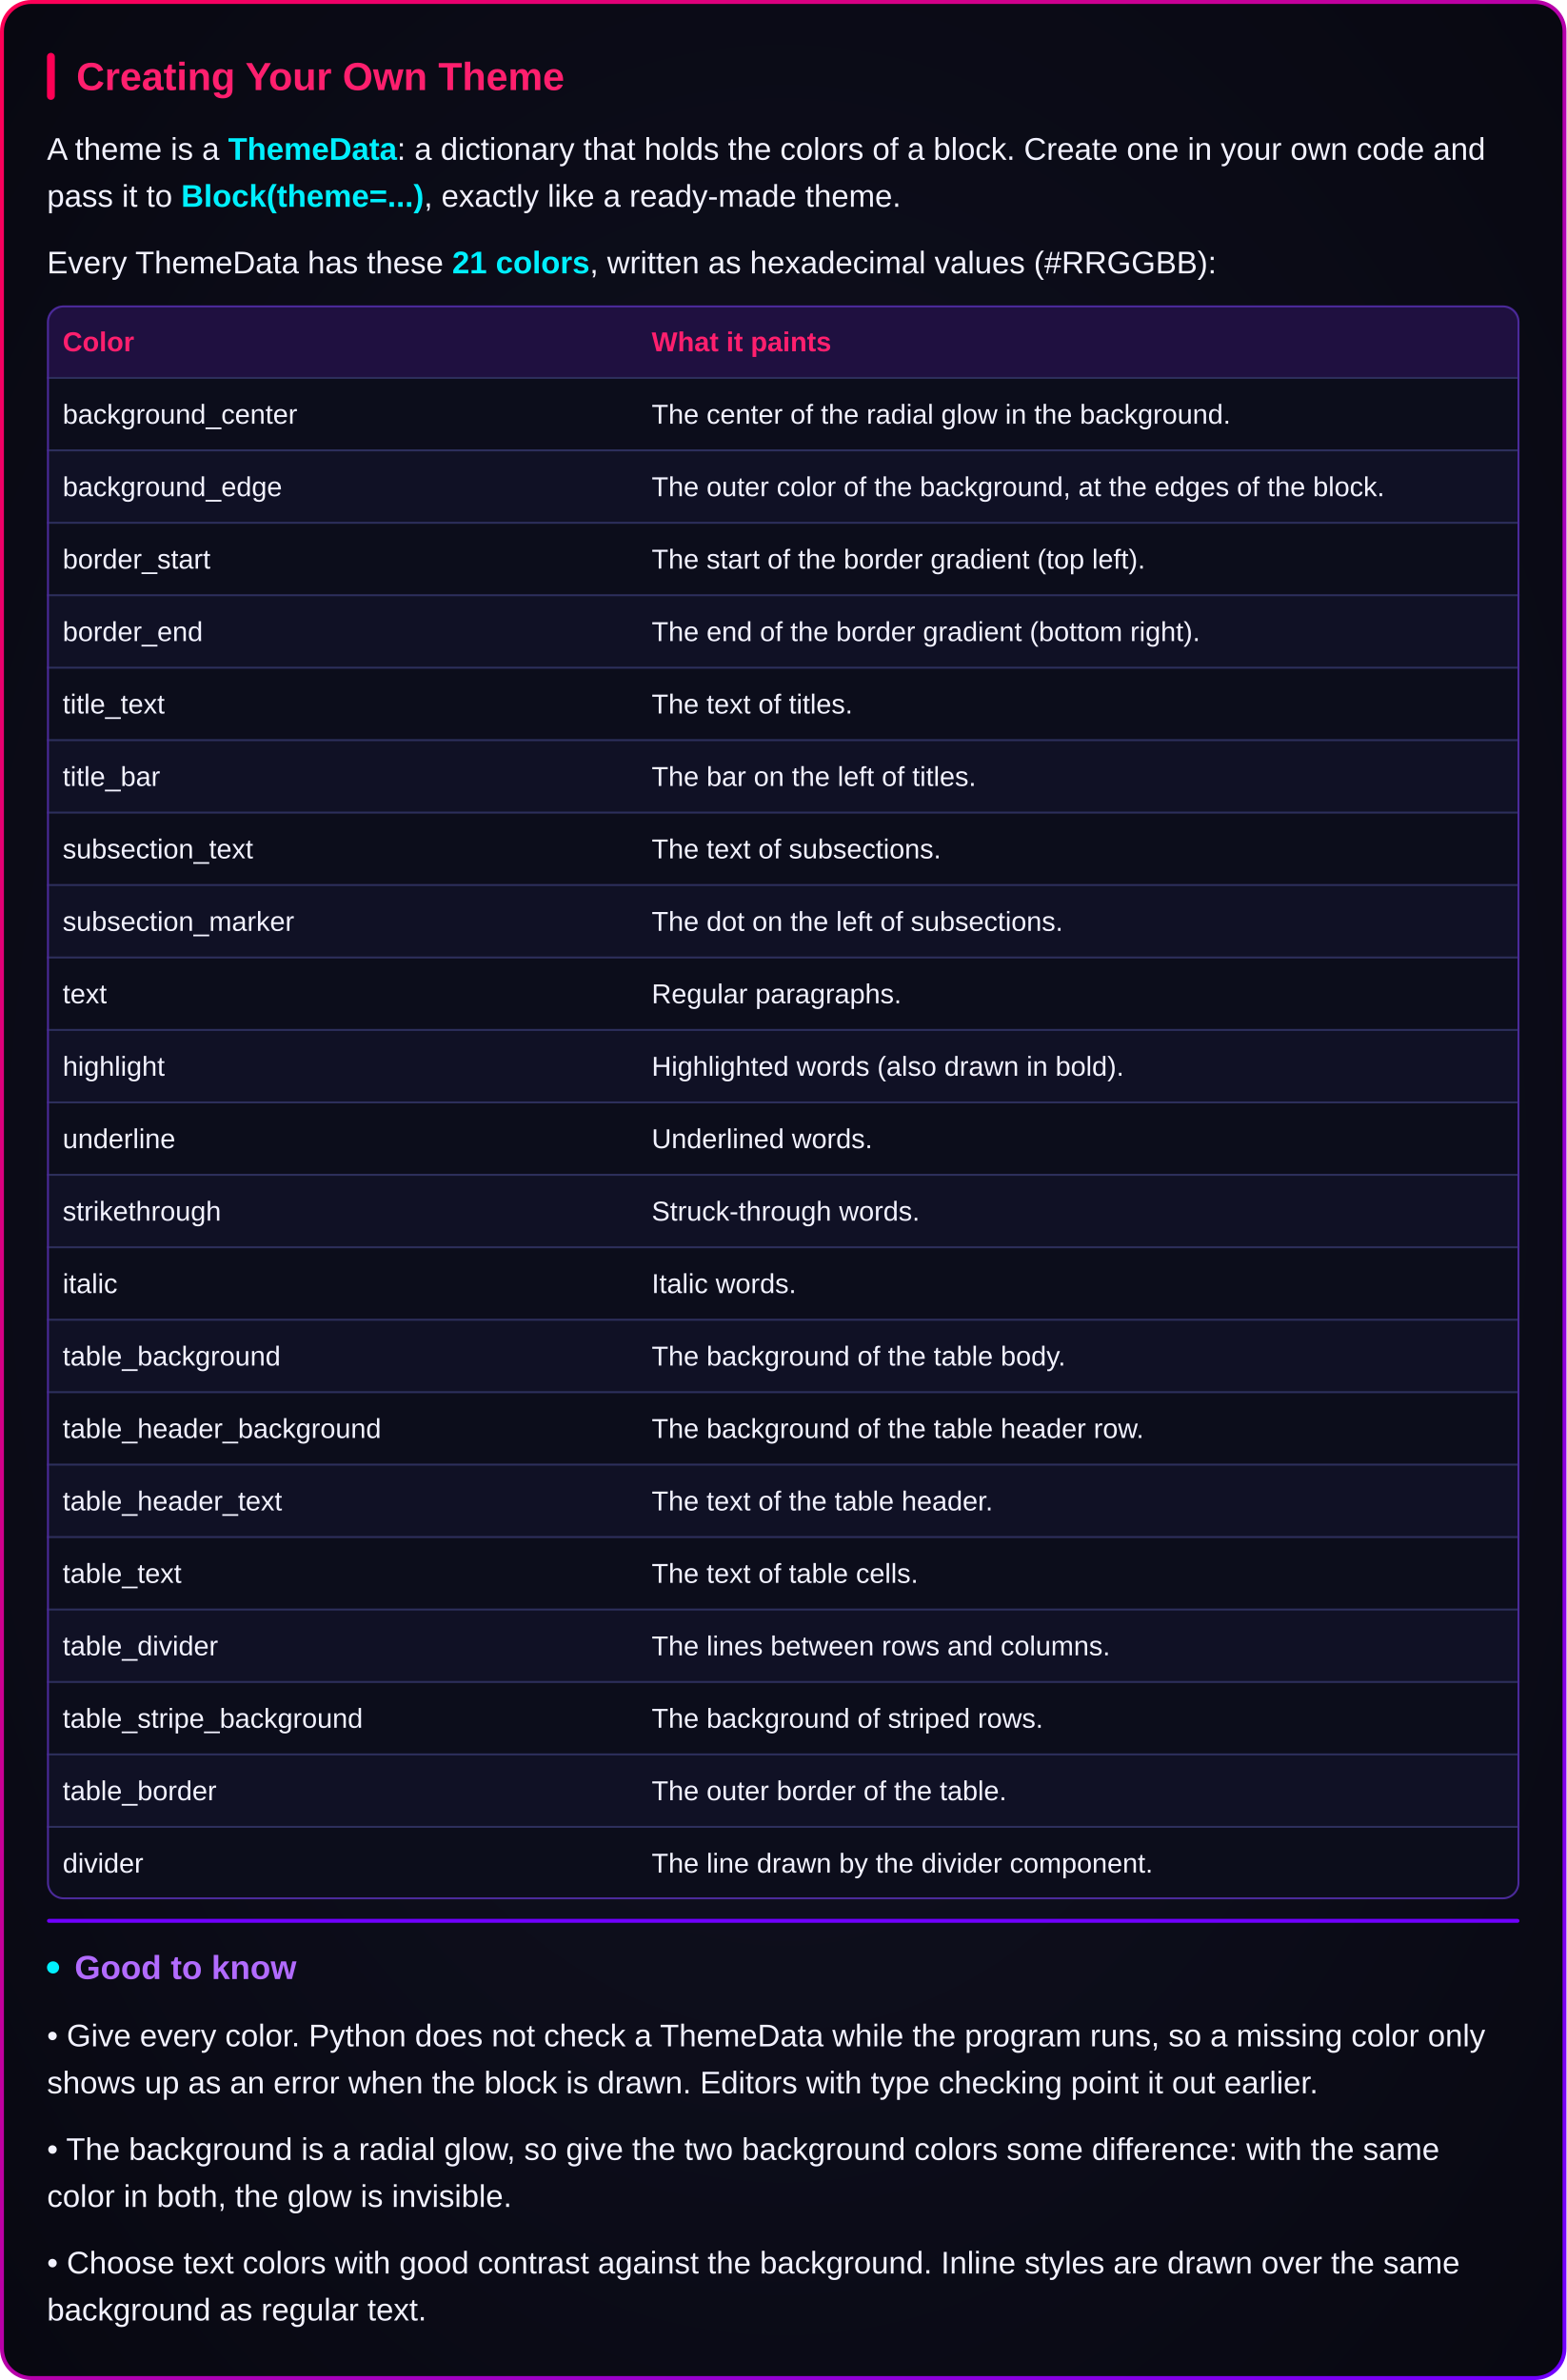
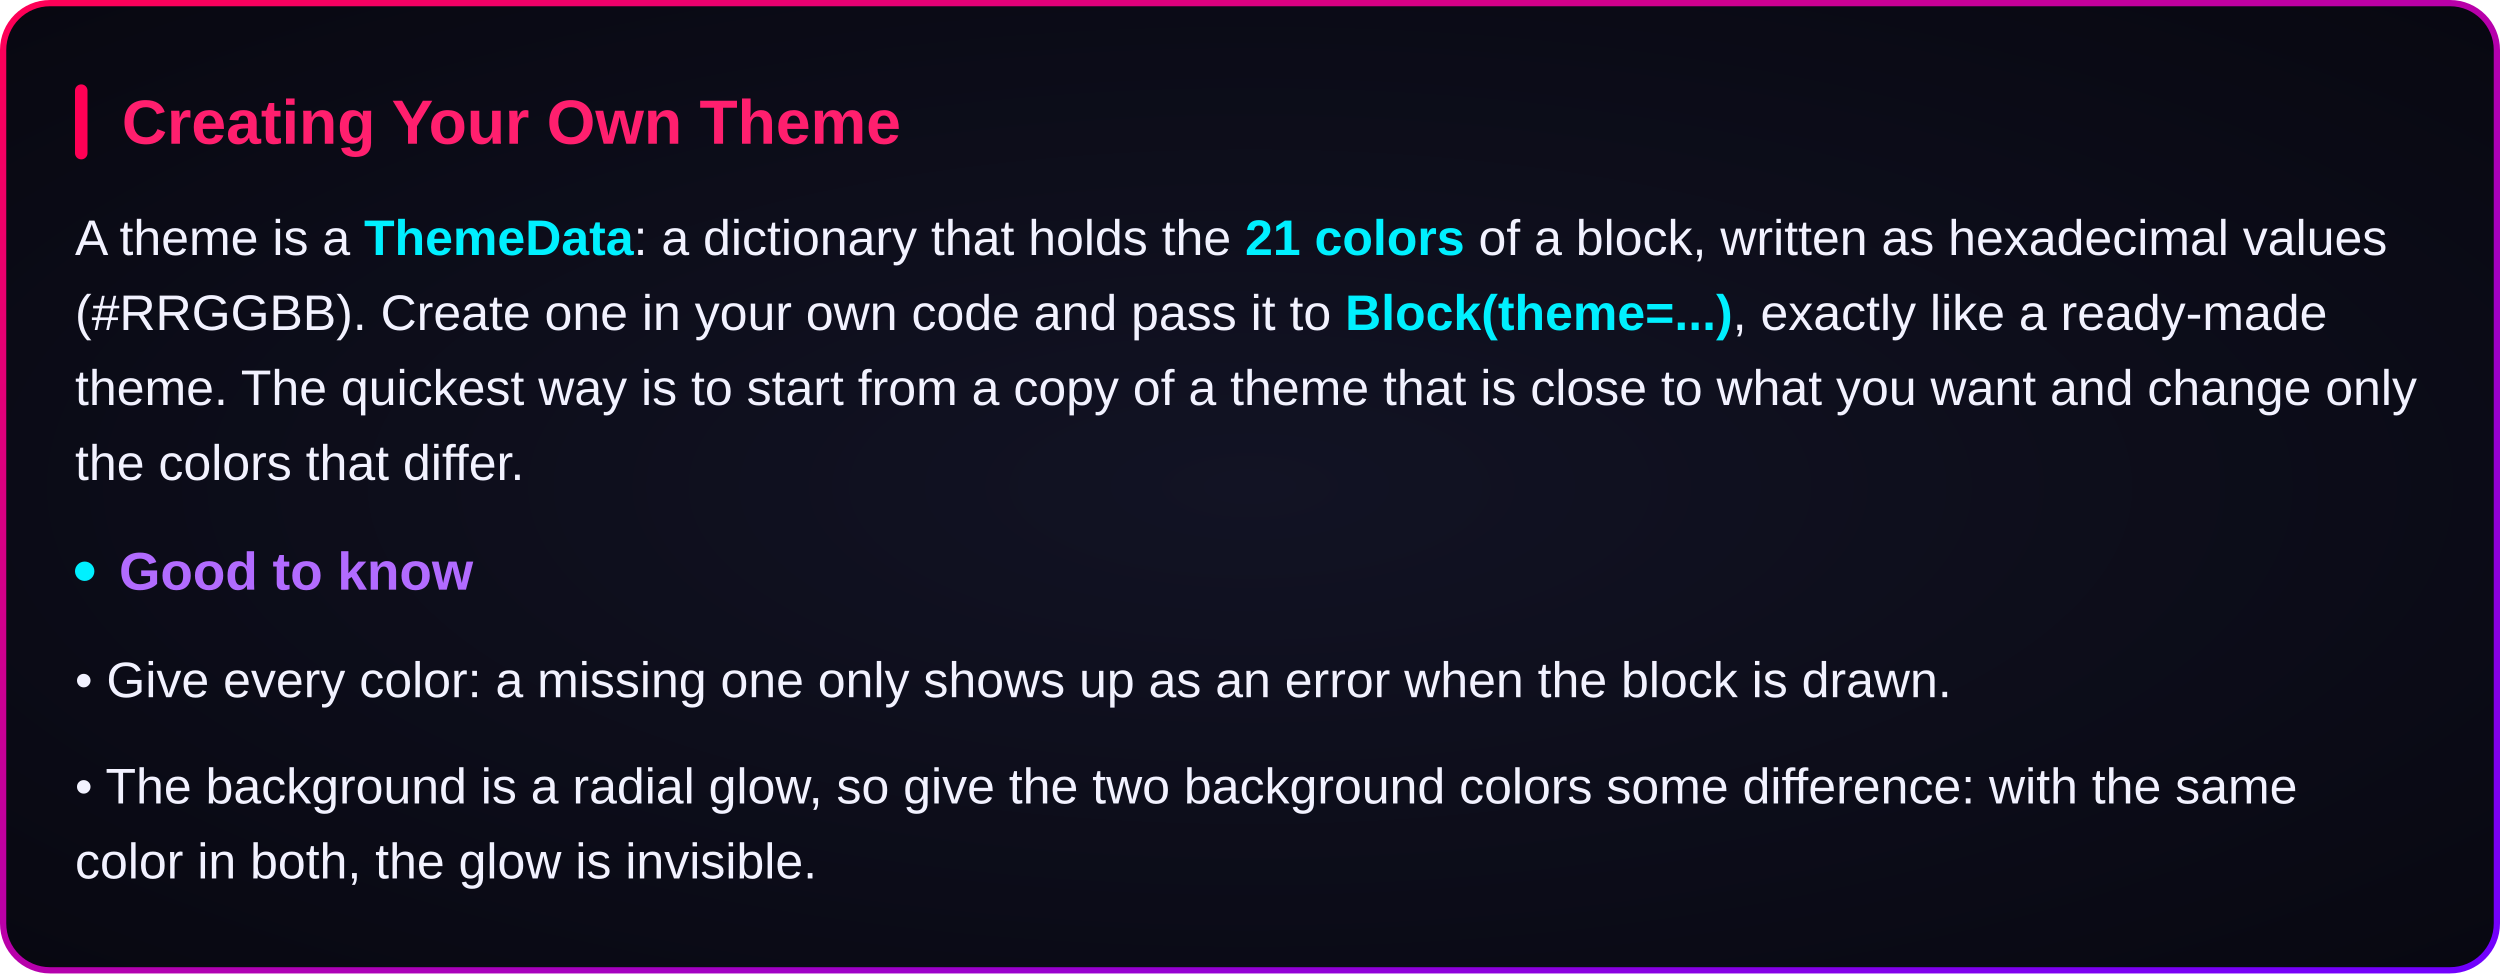
- <svg xmlns="http://www.w3.org/2000/svg" width="800" height="1215.5" viewBox="0 0 800 1215.5">
+ <svg xmlns="http://www.w3.org/2000/svg" width="800" height="311.5" viewBox="0 0 800 311.5">
  <style>
@keyframes fadein-ac8a6a58 {
0% { opacity: 0; transform: translate(0px, 0px) rotate(0deg) scale(1, 1); } 100% { opacity: 1; transform: translate(0px, 0px) rotate(0deg) scale(1, 1); }
}
.fadein-ac8a6a58 {
  animation: fadein-ac8a6a58 0.8s ease-out 0s 1 both;
  transform-box: fill-box;
  transform-origin: center;
}
@media (prefers-reduced-motion: reduce) {
  .fadein-ac8a6a58 { animation: none; }
}
</style>
  <g transform="translate(0 0)">
    <g class="fadein-ac8a6a58">
      <defs>
        <radialGradient id="background" cx="0.5" cy="0.5" r="0.7">
          <stop offset="0" stop-color="#121324" />
          <stop offset="1" stop-color="#080811" />
        </radialGradient>
        <linearGradient id="border" x1="0" y1="0" x2="1" y2="1">
          <stop offset="0" stop-color="#FF0055" />
          <stop offset="1" stop-color="#7000FF" />
        </linearGradient>
      </defs>
-       <rect x="1" y="1" width="798" height="1213.5" rx="15" fill="url(#background)" stroke="none" stroke-width="2" />
-       <rect x="1" y="1" width="798" height="1213.5" rx="15" fill="none" stroke="url(#border)" stroke-width="2" />
+       <rect x="1" y="1" width="798" height="309.5" rx="15" fill="url(#background)" stroke="none" stroke-width="2" />
+       <rect x="1" y="1" width="798" height="309.5" rx="15" fill="none" stroke="url(#border)" stroke-width="2" />
      <g font-family="Arial, Helvetica, sans-serif">
        <rect x="24.0" y="27.0" width="4" height="24.0" rx="2" fill="#FF0055" />
        <text x="39.0" y="46.0" font-size="20" fill="#FF1F6E" font-weight="700">Creating Your Own Theme</text>
-         <text x="24.0" y="81.6" font-size="16" fill="#F2F2FF">A theme is a <tspan fill="#00F0FF" font-weight="700">ThemeData</tspan>: a dictionary that holds the colors of a block. Create one in your own code and</text>
-         <text x="24.0" y="105.6" font-size="16" fill="#F2F2FF">pass it to <tspan fill="#00F0FF" font-weight="700">Block(theme=...)</tspan>, exactly like a ready-made theme.</text>
-         <text x="24.0" y="139.6" font-size="16" fill="#F2F2FF">Every ThemeData has these <tspan fill="#00F0FF" font-weight="700">21 colors</tspan>, written as hexadecimal values (#RRGGBB):</text>
-         <clipPath id="table-clip-24-156">
-           <rect x="24.0" y="156.0" width="752.0" height="814.0" rx="8" />
-         </clipPath>
-         <g clip-path="url(#table-clip-24-156)">
-           <rect x="24.0" y="156.0" width="752.0" height="814.0" fill="#0C0D1B" />
-           <rect x="24.0" y="156.0" width="752.0" height="37.0" fill="#1F1040" />
-           <rect x="24.0" y="230.0" width="752.0" height="37.0" fill="#101125" />
-           <rect x="24.0" y="304.0" width="752.0" height="37.0" fill="#101125" />
-           <rect x="24.0" y="378.0" width="752.0" height="37.0" fill="#101125" />
-           <rect x="24.0" y="452.0" width="752.0" height="37.0" fill="#101125" />
-           <rect x="24.0" y="526.0" width="752.0" height="37.0" fill="#101125" />
-           <rect x="24.0" y="600.0" width="752.0" height="37.0" fill="#101125" />
-           <rect x="24.0" y="674.0" width="752.0" height="37.0" fill="#101125" />
-           <rect x="24.0" y="748.0" width="752.0" height="37.0" fill="#101125" />
-           <rect x="24.0" y="822.0" width="752.0" height="37.0" fill="#101125" />
-           <rect x="24.0" y="896.0" width="752.0" height="37.0" fill="#101125" />
-         </g>
-         <line x1="24.0" y1="193.0" x2="776.0" y2="193.0" stroke="#2D2F5C" stroke-width="1" />
-         <line x1="24.0" y1="230.0" x2="776.0" y2="230.0" stroke="#2D2F5C" stroke-width="1" />
-         <line x1="24.0" y1="267.0" x2="776.0" y2="267.0" stroke="#2D2F5C" stroke-width="1" />
-         <line x1="24.0" y1="304.0" x2="776.0" y2="304.0" stroke="#2D2F5C" stroke-width="1" />
-         <line x1="24.0" y1="341.0" x2="776.0" y2="341.0" stroke="#2D2F5C" stroke-width="1" />
-         <line x1="24.0" y1="378.0" x2="776.0" y2="378.0" stroke="#2D2F5C" stroke-width="1" />
-         <line x1="24.0" y1="415.0" x2="776.0" y2="415.0" stroke="#2D2F5C" stroke-width="1" />
-         <line x1="24.0" y1="452.0" x2="776.0" y2="452.0" stroke="#2D2F5C" stroke-width="1" />
-         <line x1="24.0" y1="489.0" x2="776.0" y2="489.0" stroke="#2D2F5C" stroke-width="1" />
-         <line x1="24.0" y1="526.0" x2="776.0" y2="526.0" stroke="#2D2F5C" stroke-width="1" />
-         <line x1="24.0" y1="563.0" x2="776.0" y2="563.0" stroke="#2D2F5C" stroke-width="1" />
-         <line x1="24.0" y1="600.0" x2="776.0" y2="600.0" stroke="#2D2F5C" stroke-width="1" />
-         <line x1="24.0" y1="637.0" x2="776.0" y2="637.0" stroke="#2D2F5C" stroke-width="1" />
-         <line x1="24.0" y1="674.0" x2="776.0" y2="674.0" stroke="#2D2F5C" stroke-width="1" />
-         <line x1="24.0" y1="711.0" x2="776.0" y2="711.0" stroke="#2D2F5C" stroke-width="1" />
-         <line x1="24.0" y1="748.0" x2="776.0" y2="748.0" stroke="#2D2F5C" stroke-width="1" />
-         <line x1="24.0" y1="785.0" x2="776.0" y2="785.0" stroke="#2D2F5C" stroke-width="1" />
-         <line x1="24.0" y1="822.0" x2="776.0" y2="822.0" stroke="#2D2F5C" stroke-width="1" />
-         <line x1="24.0" y1="859.0" x2="776.0" y2="859.0" stroke="#2D2F5C" stroke-width="1" />
-         <line x1="24.0" y1="896.0" x2="776.0" y2="896.0" stroke="#2D2F5C" stroke-width="1" />
-         <line x1="24.0" y1="933.0" x2="776.0" y2="933.0" stroke="#2D2F5C" stroke-width="1" />
-         <text x="32.0" y="179.4" font-size="14" fill="#FF1F6E" font-weight="700">Color</text>
-         <text x="332.8" y="179.4" font-size="14" fill="#FF1F6E" font-weight="700">What it paints</text>
-         <text x="32.0" y="216.4" font-size="14" fill="#F2F2FF">background_center</text>
-         <text x="332.8" y="216.4" font-size="14" fill="#F2F2FF">The center of the radial glow in the background.</text>
-         <text x="32.0" y="253.4" font-size="14" fill="#F2F2FF">background_edge</text>
-         <text x="332.8" y="253.4" font-size="14" fill="#F2F2FF">The outer color of the background, at the edges of the block.</text>
-         <text x="32.0" y="290.4" font-size="14" fill="#F2F2FF">border_start</text>
-         <text x="332.8" y="290.4" font-size="14" fill="#F2F2FF">The start of the border gradient (top left).</text>
-         <text x="32.0" y="327.4" font-size="14" fill="#F2F2FF">border_end</text>
-         <text x="332.8" y="327.4" font-size="14" fill="#F2F2FF">The end of the border gradient (bottom right).</text>
-         <text x="32.0" y="364.4" font-size="14" fill="#F2F2FF">title_text</text>
-         <text x="332.8" y="364.4" font-size="14" fill="#F2F2FF">The text of titles.</text>
-         <text x="32.0" y="401.4" font-size="14" fill="#F2F2FF">title_bar</text>
-         <text x="332.8" y="401.4" font-size="14" fill="#F2F2FF">The bar on the left of titles.</text>
-         <text x="32.0" y="438.4" font-size="14" fill="#F2F2FF">subsection_text</text>
-         <text x="332.8" y="438.4" font-size="14" fill="#F2F2FF">The text of subsections.</text>
-         <text x="32.0" y="475.4" font-size="14" fill="#F2F2FF">subsection_marker</text>
-         <text x="332.8" y="475.4" font-size="14" fill="#F2F2FF">The dot on the left of subsections.</text>
-         <text x="32.0" y="512.4" font-size="14" fill="#F2F2FF">text</text>
-         <text x="332.8" y="512.4" font-size="14" fill="#F2F2FF">Regular paragraphs.</text>
-         <text x="32.0" y="549.4" font-size="14" fill="#F2F2FF">highlight</text>
-         <text x="332.8" y="549.4" font-size="14" fill="#F2F2FF">Highlighted words (also drawn in bold).</text>
-         <text x="32.0" y="586.4" font-size="14" fill="#F2F2FF">underline</text>
-         <text x="332.8" y="586.4" font-size="14" fill="#F2F2FF">Underlined words.</text>
-         <text x="32.0" y="623.4" font-size="14" fill="#F2F2FF">strikethrough</text>
-         <text x="332.8" y="623.4" font-size="14" fill="#F2F2FF">Struck-through words.</text>
-         <text x="32.0" y="660.4" font-size="14" fill="#F2F2FF">italic</text>
-         <text x="332.8" y="660.4" font-size="14" fill="#F2F2FF">Italic words.</text>
-         <text x="32.0" y="697.4" font-size="14" fill="#F2F2FF">table_background</text>
-         <text x="332.8" y="697.4" font-size="14" fill="#F2F2FF">The background of the table body.</text>
-         <text x="32.0" y="734.4" font-size="14" fill="#F2F2FF">table_header_background</text>
-         <text x="332.8" y="734.4" font-size="14" fill="#F2F2FF">The background of the table header row.</text>
-         <text x="32.0" y="771.4" font-size="14" fill="#F2F2FF">table_header_text</text>
-         <text x="332.8" y="771.4" font-size="14" fill="#F2F2FF">The text of the table header.</text>
-         <text x="32.0" y="808.4" font-size="14" fill="#F2F2FF">table_text</text>
-         <text x="332.8" y="808.4" font-size="14" fill="#F2F2FF">The text of table cells.</text>
-         <text x="32.0" y="845.4" font-size="14" fill="#F2F2FF">table_divider</text>
-         <text x="332.8" y="845.4" font-size="14" fill="#F2F2FF">The lines between rows and columns.</text>
-         <text x="32.0" y="882.4" font-size="14" fill="#F2F2FF">table_stripe_background</text>
-         <text x="332.8" y="882.4" font-size="14" fill="#F2F2FF">The background of striped rows.</text>
-         <text x="32.0" y="919.4" font-size="14" fill="#F2F2FF">table_border</text>
-         <text x="332.8" y="919.4" font-size="14" fill="#F2F2FF">The outer border of the table.</text>
-         <text x="32.0" y="956.4" font-size="14" fill="#F2F2FF">divider</text>
-         <text x="332.8" y="956.4" font-size="14" fill="#F2F2FF">The line drawn by the divider component.</text>
-         <rect x="24.5" y="156.5" width="751.0" height="813.0" rx="8" fill="none" stroke="#4B2A9A" stroke-width="1" />
-         <rect x="24.0" y="980.0" width="752.0" height="2" rx="1" fill="#7000FF" />
-         <circle cx="27.1" cy="1004.8" r="3.1" fill="#00F0FF" />
-         <text x="38.1" y="1010.7" font-size="17" fill="#B26BFF" font-weight="700">Good to know</text>
-         <text x="24.0" y="1045.1" font-size="16" fill="#F2F2FF">• Give every color. Python does not check a ThemeData while the program runs, so a missing color only</text>
-         <text x="24.0" y="1069.1" font-size="16" fill="#F2F2FF">shows up as an error when the block is drawn. Editors with type checking point it out earlier.</text>
-         <text x="24.0" y="1103.1" font-size="16" fill="#F2F2FF">• The background is a radial glow, so give the two background colors some difference: with the same</text>
-         <text x="24.0" y="1127.1" font-size="16" fill="#F2F2FF">color in both, the glow is invisible.</text>
-         <text x="24.0" y="1161.1" font-size="16" fill="#F2F2FF">• Choose text colors with good contrast against the background. Inline styles are drawn over the same</text>
-         <text x="24.0" y="1185.1" font-size="16" fill="#F2F2FF">background as regular text.</text>
+         <text x="24.0" y="81.6" font-size="16" fill="#F2F2FF">A theme is a <tspan fill="#00F0FF" font-weight="700">ThemeData</tspan>: a dictionary that holds the <tspan fill="#00F0FF" font-weight="700">21 colors</tspan> of a block, written as hexadecimal values</text>
+         <text x="24.0" y="105.6" font-size="16" fill="#F2F2FF">(#RRGGBB). Create one in your own code and pass it to <tspan fill="#00F0FF" font-weight="700">Block(theme=...)</tspan>, exactly like a ready-made</text>
+         <text x="24.0" y="129.6" font-size="16" fill="#F2F2FF">theme. The quickest way is to start from a copy of a theme that is close to what you want and change only</text>
+         <text x="24.0" y="153.6" font-size="16" fill="#F2F2FF">the colors that differ.</text>
+         <circle cx="27.1" cy="182.8" r="3.1" fill="#00F0FF" />
+         <text x="38.1" y="188.7" font-size="17" fill="#B26BFF" font-weight="700">Good to know</text>
+         <text x="24.0" y="223.1" font-size="16" fill="#F2F2FF">• Give every color: a missing one only shows up as an error when the block is drawn.</text>
+         <text x="24.0" y="257.1" font-size="16" fill="#F2F2FF">• The background is a radial glow, so give the two background colors some difference: with the same</text>
+         <text x="24.0" y="281.1" font-size="16" fill="#F2F2FF">color in both, the glow is invisible.</text>
      </g>
    </g>
  </g>
</svg>
